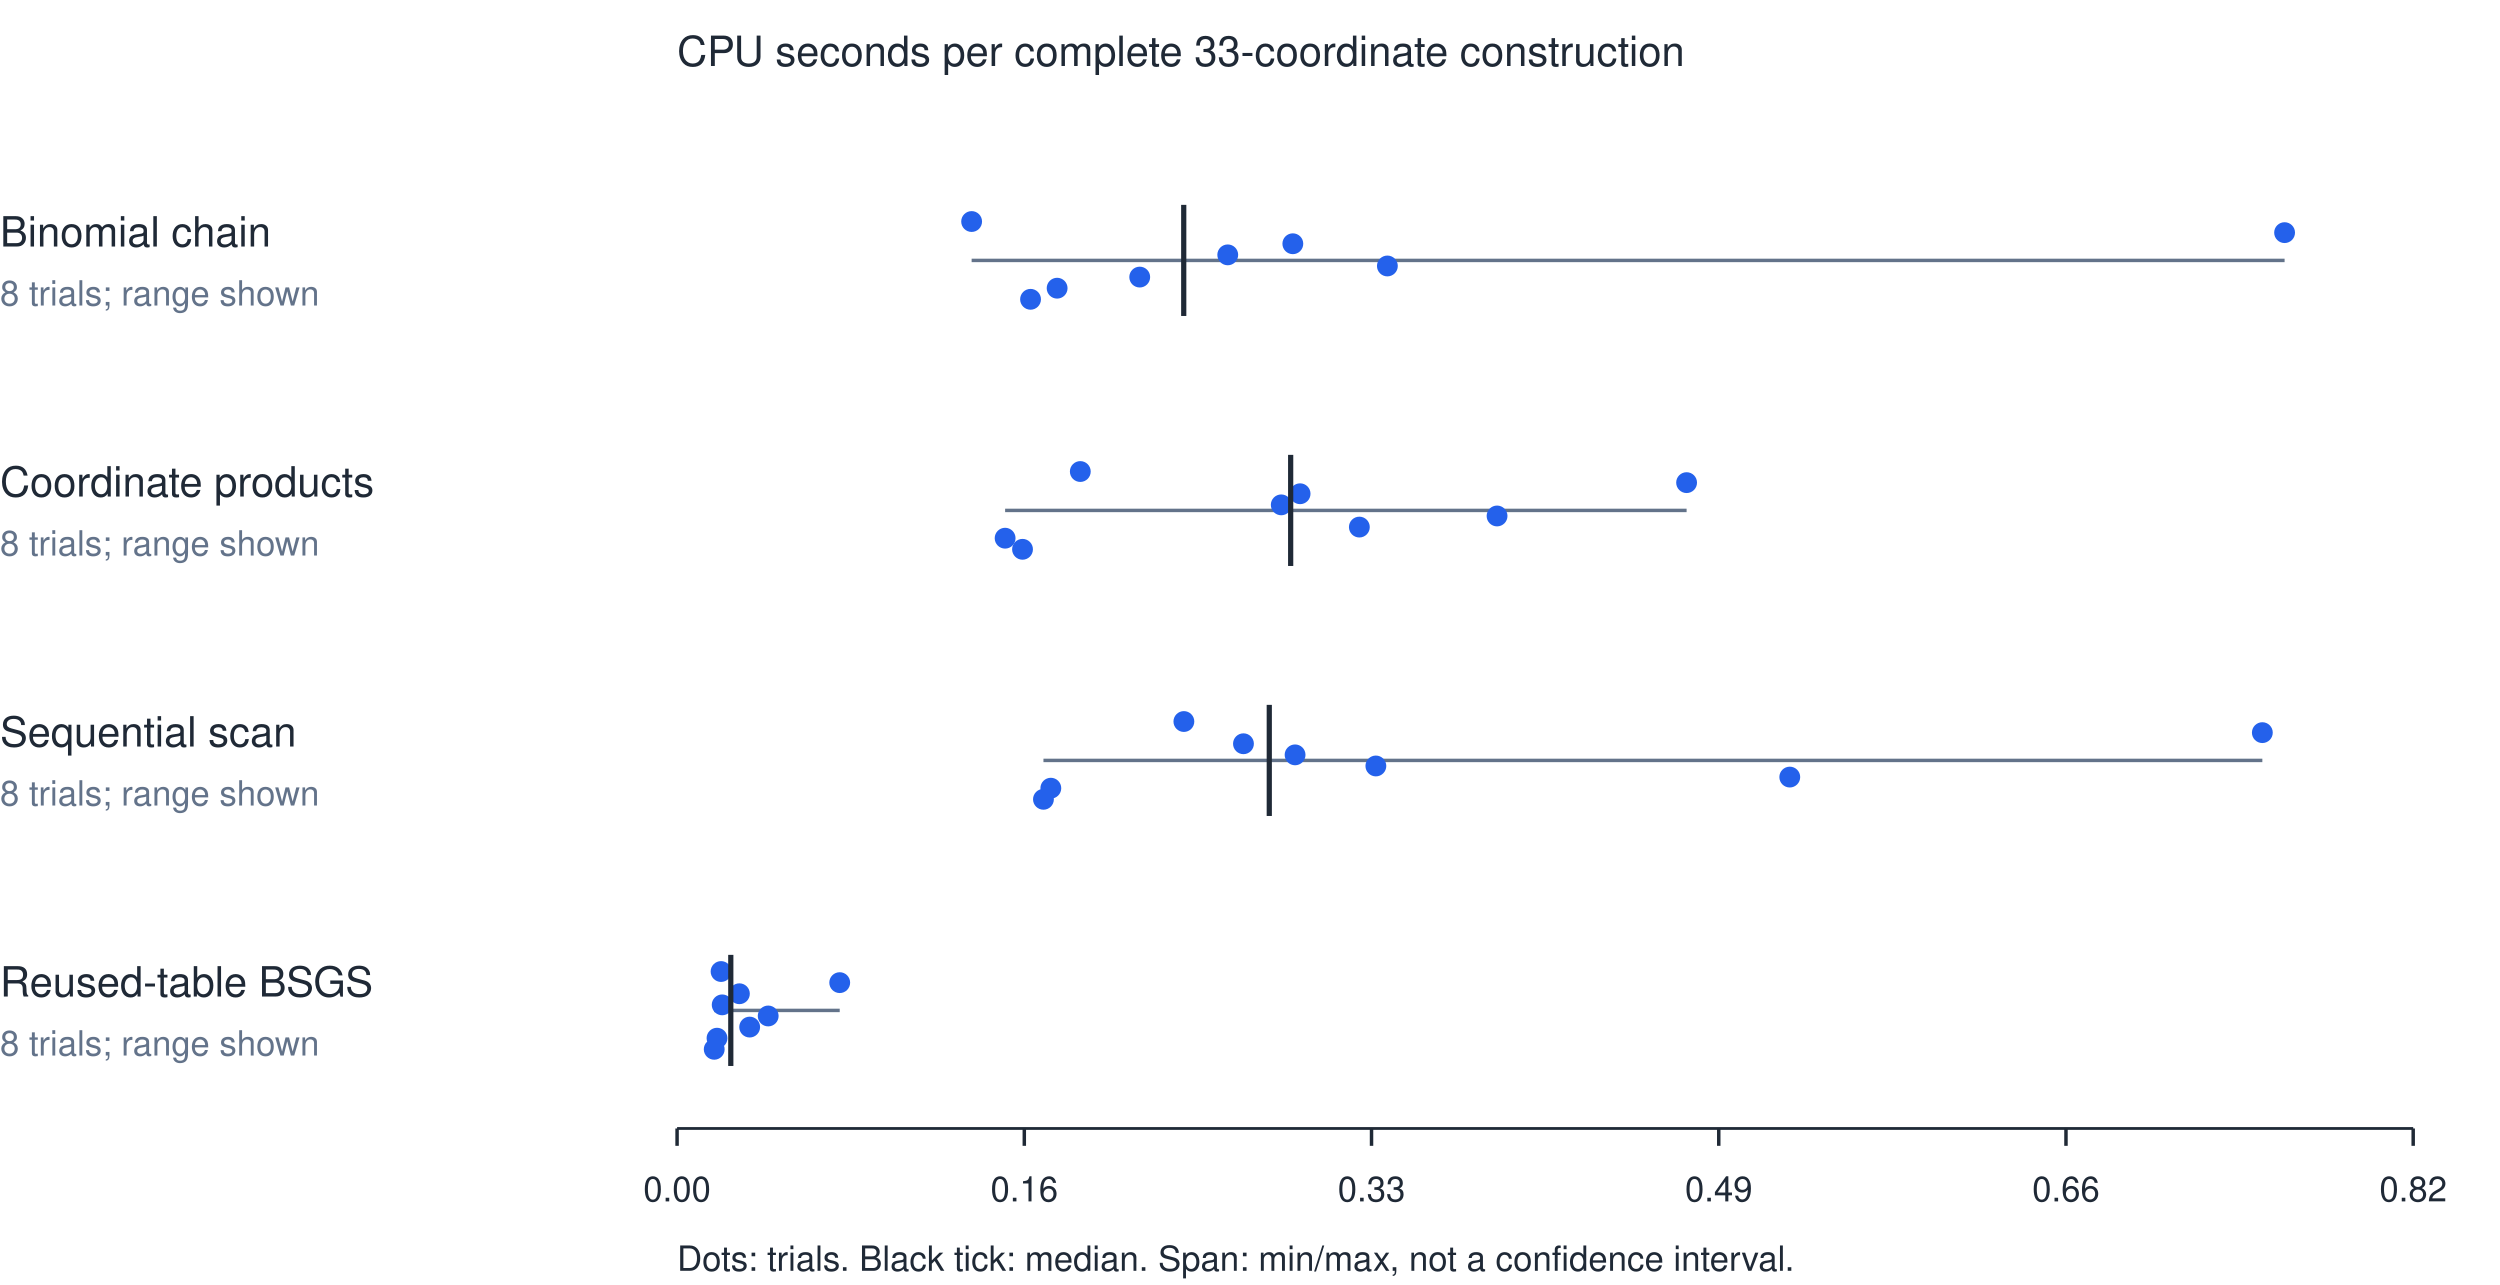
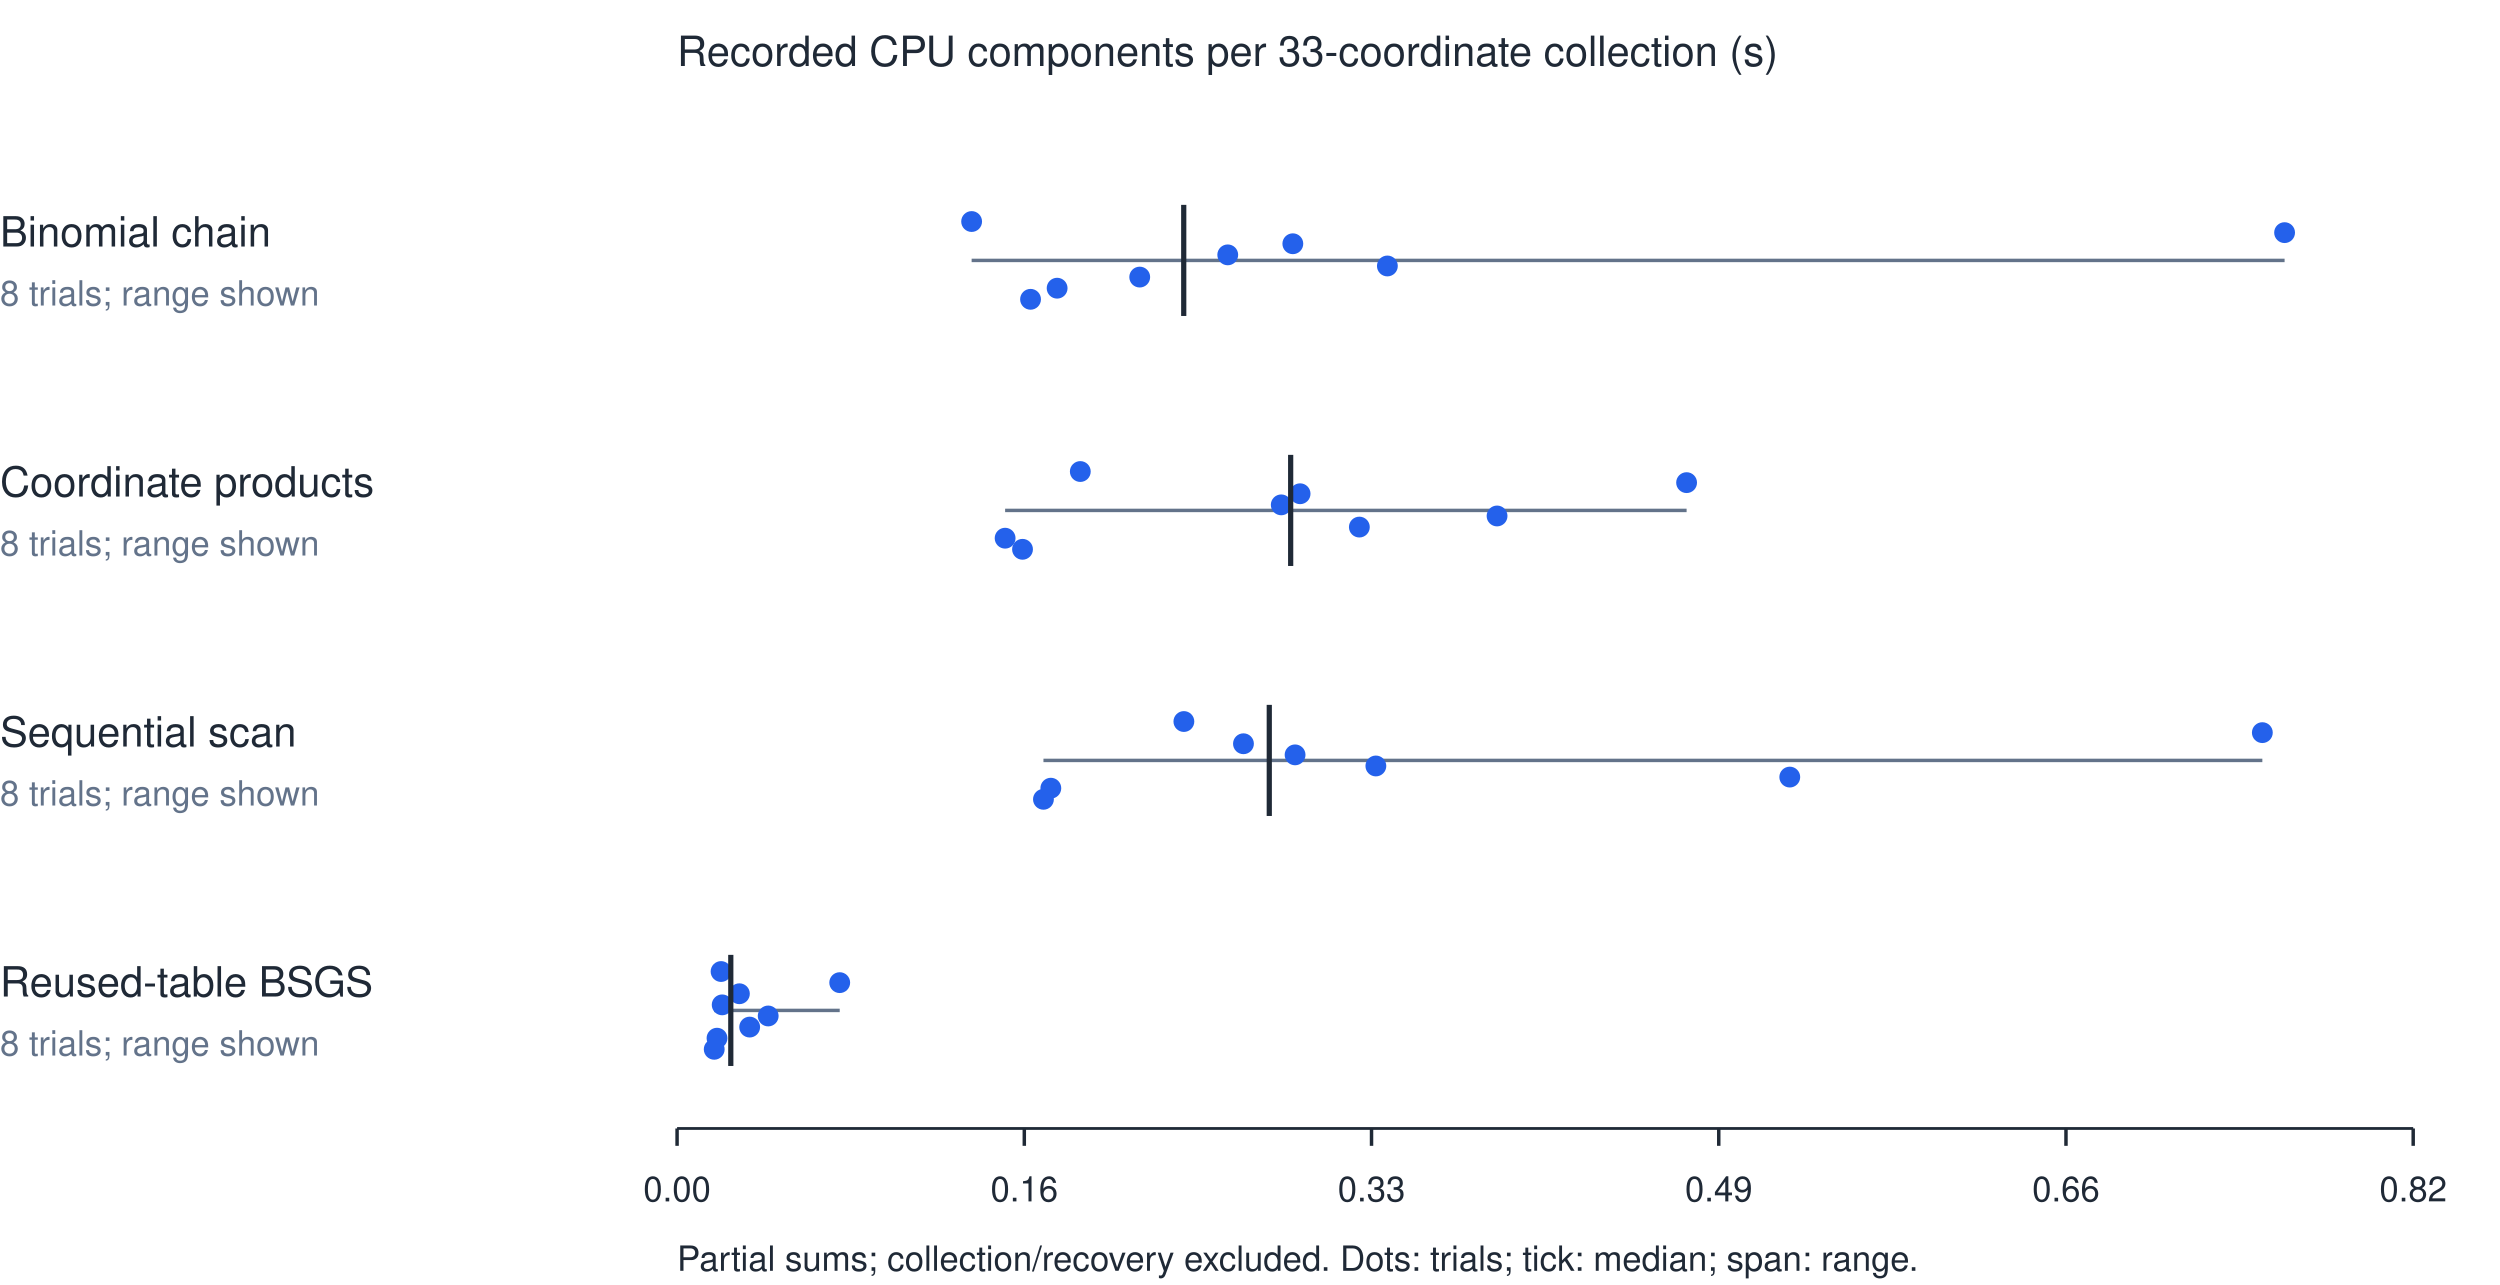
<svg xmlns="http://www.w3.org/2000/svg" width="720" height="370" preserveAspectRatio="xMinYMin meet" viewBox="0 0 720 370" version="1.0" fill-rule="evenodd">
  <clipPath id="clip">
    <rect x="0" y="0" width="720" height="370" />
  </clipPath>
  <g id="group" transform="scale(1,-1) translate(0,-370)" style="clip-path: url(#clip)">
    <g transform="">
-       <text x="195" y="351" style="font-family: Helvetica; font-size: 12px;fill: rgb(12%,16%,21%); stroke:none;" transform="translate(0,702) scale(1,-1)">CPU seconds per complete 33-coordinate construction</text>
+       <text x="195" y="351" style="font-family: Helvetica; font-size: 12px;fill: rgb(12%,16%,21%); stroke:none;" transform="translate(0,702) scale(1,-1)">Recorded CPU components per 33-coordinate collection (s)</text>
      <text x="0" y="299" style="font-family: Helvetica; font-size: 12px;fill: rgb(12%,16%,21%); stroke:none;" transform="translate(0,598) scale(1,-1)">Binomial chain</text>
      <text x="0" y="282" style="font-family: Helvetica; font-size: 10px;fill: rgb(39%,45%,54%); stroke:none;" transform="translate(0,564) scale(1,-1)">8 trials; range shown</text>
      <path d="M 279.83,295 L 657.963,295 Z" style="stroke: rgb(39%,45%,54%); stroke-linecap: butt; stroke-width: 1;" />
      <circle cx="296.798" cy="283.8" r="3" style="stroke: none; stroke-linecap: butt; stroke-width: 1; fill: rgb(14%,38%,92%); fill-rule: evenodd;" />
      <circle cx="304.452" cy="287.0" r="3" style="stroke: none; stroke-linecap: butt; stroke-width: 1; fill: rgb(14%,38%,92%); fill-rule: evenodd;" />
      <circle cx="328.241" cy="290.2" r="3" style="stroke: none; stroke-linecap: butt; stroke-width: 1; fill: rgb(14%,38%,92%); fill-rule: evenodd;" />
      <circle cx="399.566" cy="293.4" r="3" style="stroke: none; stroke-linecap: butt; stroke-width: 1; fill: rgb(14%,38%,92%); fill-rule: evenodd;" />
      <circle cx="353.592" cy="296.6" r="3" style="stroke: none; stroke-linecap: butt; stroke-width: 1; fill: rgb(14%,38%,92%); fill-rule: evenodd;" />
      <circle cx="372.336" cy="299.8" r="3" style="stroke: none; stroke-linecap: butt; stroke-width: 1; fill: rgb(14%,38%,92%); fill-rule: evenodd;" />
      <circle cx="657.963" cy="303.0" r="3" style="stroke: none; stroke-linecap: butt; stroke-width: 1; fill: rgb(14%,38%,92%); fill-rule: evenodd;" />
      <circle cx="279.83" cy="306.2" r="3" style="stroke: none; stroke-linecap: butt; stroke-width: 1; fill: rgb(14%,38%,92%); fill-rule: evenodd;" />
      <path d="M 340.916,279 L 340.916,311 Z" style="stroke: rgb(12%,16%,21%); stroke-linecap: butt; stroke-width: 1.5;" />
      <text x="0" y="227" style="font-family: Helvetica; font-size: 12px;fill: rgb(12%,16%,21%); stroke:none;" transform="translate(0,454) scale(1,-1)">Coordinate products</text>
      <text x="0" y="210" style="font-family: Helvetica; font-size: 10px;fill: rgb(39%,45%,54%); stroke:none;" transform="translate(0,420) scale(1,-1)">8 trials; range shown</text>
      <path d="M 289.474,223 L 485.741,223 Z" style="stroke: rgb(39%,45%,54%); stroke-linecap: butt; stroke-width: 1;" />
      <circle cx="294.486" cy="211.8" r="3" style="stroke: none; stroke-linecap: butt; stroke-width: 1; fill: rgb(14%,38%,92%); fill-rule: evenodd;" />
      <circle cx="289.474" cy="215.0" r="3" style="stroke: none; stroke-linecap: butt; stroke-width: 1; fill: rgb(14%,38%,92%); fill-rule: evenodd;" />
      <circle cx="391.495" cy="218.2" r="3" style="stroke: none; stroke-linecap: butt; stroke-width: 1; fill: rgb(14%,38%,92%); fill-rule: evenodd;" />
      <circle cx="431.153" cy="221.4" r="3" style="stroke: none; stroke-linecap: butt; stroke-width: 1; fill: rgb(14%,38%,92%); fill-rule: evenodd;" />
      <circle cx="368.998" cy="224.6" r="3" style="stroke: none; stroke-linecap: butt; stroke-width: 1; fill: rgb(14%,38%,92%); fill-rule: evenodd;" />
      <circle cx="374.426" cy="227.8" r="3" style="stroke: none; stroke-linecap: butt; stroke-width: 1; fill: rgb(14%,38%,92%); fill-rule: evenodd;" />
      <circle cx="485.741" cy="231.0" r="3" style="stroke: none; stroke-linecap: butt; stroke-width: 1; fill: rgb(14%,38%,92%); fill-rule: evenodd;" />
      <circle cx="311.127" cy="234.2" r="3" style="stroke: none; stroke-linecap: butt; stroke-width: 1; fill: rgb(14%,38%,92%); fill-rule: evenodd;" />
      <path d="M 371.712,207 L 371.712,239 Z" style="stroke: rgb(12%,16%,21%); stroke-linecap: butt; stroke-width: 1.5;" />
      <text x="0" y="155" style="font-family: Helvetica; font-size: 12px;fill: rgb(12%,16%,21%); stroke:none;" transform="translate(0,310) scale(1,-1)">Sequential scan</text>
      <text x="0" y="138" style="font-family: Helvetica; font-size: 10px;fill: rgb(39%,45%,54%); stroke:none;" transform="translate(0,276) scale(1,-1)">8 trials; range shown</text>
      <path d="M 300.514,151 L 651.555,151 Z" style="stroke: rgb(39%,45%,54%); stroke-linecap: butt; stroke-width: 1;" />
      <circle cx="300.514" cy="139.8" r="3" style="stroke: none; stroke-linecap: butt; stroke-width: 1; fill: rgb(14%,38%,92%); fill-rule: evenodd;" />
      <circle cx="302.638" cy="143.0" r="3" style="stroke: none; stroke-linecap: butt; stroke-width: 1; fill: rgb(14%,38%,92%); fill-rule: evenodd;" />
      <circle cx="515.455" cy="146.2" r="3" style="stroke: none; stroke-linecap: butt; stroke-width: 1; fill: rgb(14%,38%,92%); fill-rule: evenodd;" />
      <circle cx="396.25" cy="149.4" r="3" style="stroke: none; stroke-linecap: butt; stroke-width: 1; fill: rgb(14%,38%,92%); fill-rule: evenodd;" />
      <circle cx="372.983" cy="152.6" r="3" style="stroke: none; stroke-linecap: butt; stroke-width: 1; fill: rgb(14%,38%,92%); fill-rule: evenodd;" />
      <circle cx="358.118" cy="155.8" r="3" style="stroke: none; stroke-linecap: butt; stroke-width: 1; fill: rgb(14%,38%,92%); fill-rule: evenodd;" />
      <circle cx="651.555" cy="159.0" r="3" style="stroke: none; stroke-linecap: butt; stroke-width: 1; fill: rgb(14%,38%,92%); fill-rule: evenodd;" />
      <circle cx="340.958" cy="162.2" r="3" style="stroke: none; stroke-linecap: butt; stroke-width: 1; fill: rgb(14%,38%,92%); fill-rule: evenodd;" />
      <path d="M 365.551,135 L 365.551,167 Z" style="stroke: rgb(12%,16%,21%); stroke-linecap: butt; stroke-width: 1.5;" />
      <text x="0" y="83" style="font-family: Helvetica; font-size: 12px;fill: rgb(12%,16%,21%); stroke:none;" transform="translate(0,166) scale(1,-1)">Reused-table BSGS</text>
      <text x="0" y="66" style="font-family: Helvetica; font-size: 10px;fill: rgb(39%,45%,54%); stroke:none;" transform="translate(0,132) scale(1,-1)">8 trials; range shown</text>
      <path d="M 205.695,79 L 241.839,79 Z" style="stroke: rgb(39%,45%,54%); stroke-linecap: butt; stroke-width: 1;" />
      <circle cx="205.695" cy="67.8" r="3" style="stroke: none; stroke-linecap: butt; stroke-width: 1; fill: rgb(14%,38%,92%); fill-rule: evenodd;" />
      <circle cx="206.5" cy="71.0" r="3" style="stroke: none; stroke-linecap: butt; stroke-width: 1; fill: rgb(14%,38%,92%); fill-rule: evenodd;" />
      <circle cx="215.906" cy="74.2" r="3" style="stroke: none; stroke-linecap: butt; stroke-width: 1; fill: rgb(14%,38%,92%); fill-rule: evenodd;" />
      <circle cx="221.24" cy="77.4" r="3" style="stroke: none; stroke-linecap: butt; stroke-width: 1; fill: rgb(14%,38%,92%); fill-rule: evenodd;" />
      <circle cx="207.988" cy="80.6" r="3" style="stroke: none; stroke-linecap: butt; stroke-width: 1; fill: rgb(14%,38%,92%); fill-rule: evenodd;" />
      <circle cx="212.947" cy="83.8" r="3" style="stroke: none; stroke-linecap: butt; stroke-width: 1; fill: rgb(14%,38%,92%); fill-rule: evenodd;" />
      <circle cx="241.839" cy="87.0" r="3" style="stroke: none; stroke-linecap: butt; stroke-width: 1; fill: rgb(14%,38%,92%); fill-rule: evenodd;" />
      <circle cx="207.667" cy="90.2" r="3" style="stroke: none; stroke-linecap: butt; stroke-width: 1; fill: rgb(14%,38%,92%); fill-rule: evenodd;" />
      <path d="M 210.468,63 L 210.468,95 Z" style="stroke: rgb(12%,16%,21%); stroke-linecap: butt; stroke-width: 1.5;" />
      <path d="M 195,45 L 695,45 Z" style="stroke: rgb(12%,16%,21%); stroke-linecap: butt; stroke-width: 0.8;" />
      <path d="M 195,45 L 195,40 Z" style="stroke: rgb(12%,16%,21%); stroke-linecap: butt; stroke-width: 1;" />
      <text x="185.27" y="24" style="font-family: Helvetica; font-size: 10px;fill: rgb(12%,16%,21%); stroke:none;" transform="translate(0,48) scale(1,-1)">0.00</text>
      <path d="M 295,45 L 295,40 Z" style="stroke: rgb(12%,16%,21%); stroke-linecap: butt; stroke-width: 1;" />
      <text x="285.27" y="24" style="font-family: Helvetica; font-size: 10px;fill: rgb(12%,16%,21%); stroke:none;" transform="translate(0,48) scale(1,-1)">0.16</text>
      <path d="M 395,45 L 395,40 Z" style="stroke: rgb(12%,16%,21%); stroke-linecap: butt; stroke-width: 1;" />
      <text x="385.27" y="24" style="font-family: Helvetica; font-size: 10px;fill: rgb(12%,16%,21%); stroke:none;" transform="translate(0,48) scale(1,-1)">0.33</text>
      <path d="M 495,45 L 495,40 Z" style="stroke: rgb(12%,16%,21%); stroke-linecap: butt; stroke-width: 1;" />
      <text x="485.27" y="24" style="font-family: Helvetica; font-size: 10px;fill: rgb(12%,16%,21%); stroke:none;" transform="translate(0,48) scale(1,-1)">0.49</text>
      <path d="M 595,45 L 595,40 Z" style="stroke: rgb(12%,16%,21%); stroke-linecap: butt; stroke-width: 1;" />
      <text x="585.27" y="24" style="font-family: Helvetica; font-size: 10px;fill: rgb(12%,16%,21%); stroke:none;" transform="translate(0,48) scale(1,-1)">0.66</text>
      <path d="M 695,45 L 695,40 Z" style="stroke: rgb(12%,16%,21%); stroke-linecap: butt; stroke-width: 1;" />
      <text x="685.27" y="24" style="font-family: Helvetica; font-size: 10px;fill: rgb(12%,16%,21%); stroke:none;" transform="translate(0,48) scale(1,-1)">0.82</text>
-       <text x="195" y="4" style="font-family: Helvetica; font-size: 10px;fill: rgb(12%,16%,21%); stroke:none;" transform="translate(0,8) scale(1,-1)">Dots: trials. Black tick: median. Span: min/max, not a confidence interval.</text>
+       <text x="195" y="4" style="font-family: Helvetica; font-size: 10px;fill: rgb(12%,16%,21%); stroke:none;" transform="translate(0,8) scale(1,-1)">Partial sums; collection/recovery excluded. Dots: trials; tick: median; span: range.</text>
    </g>
  </g>
</svg>
